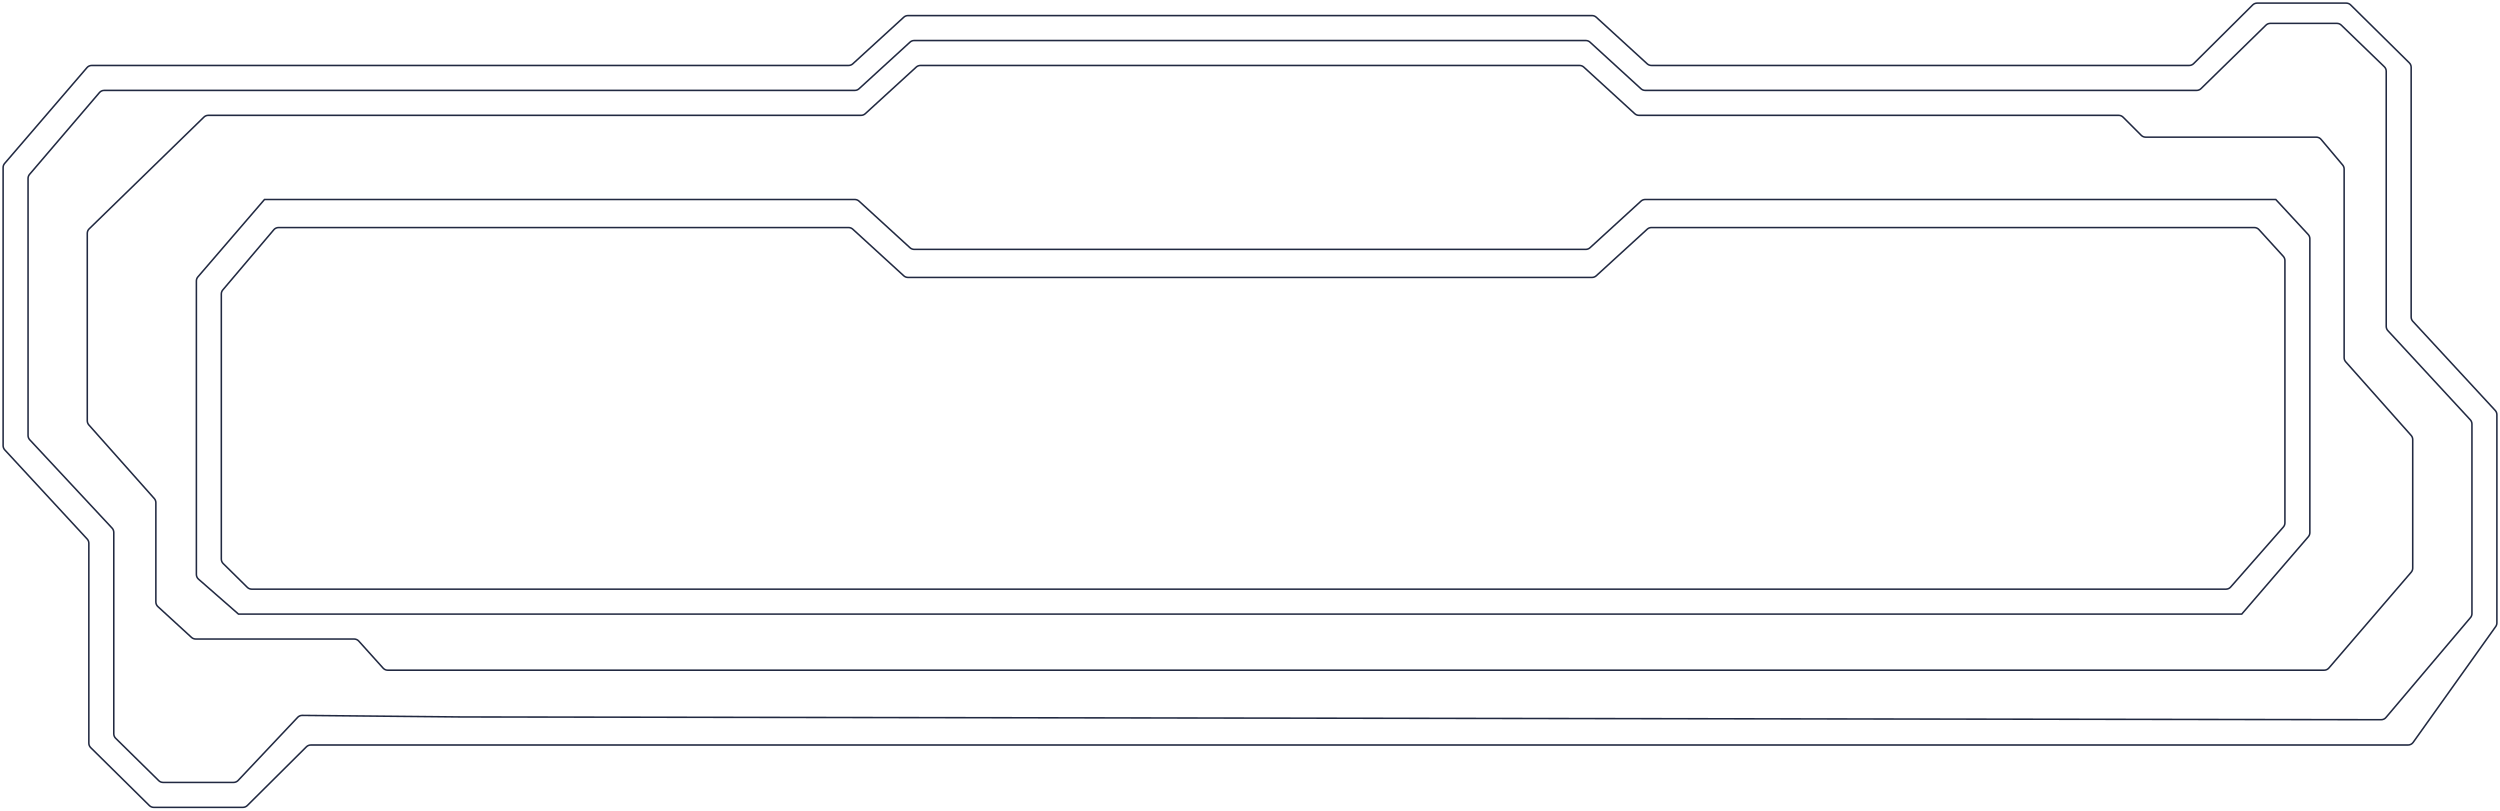
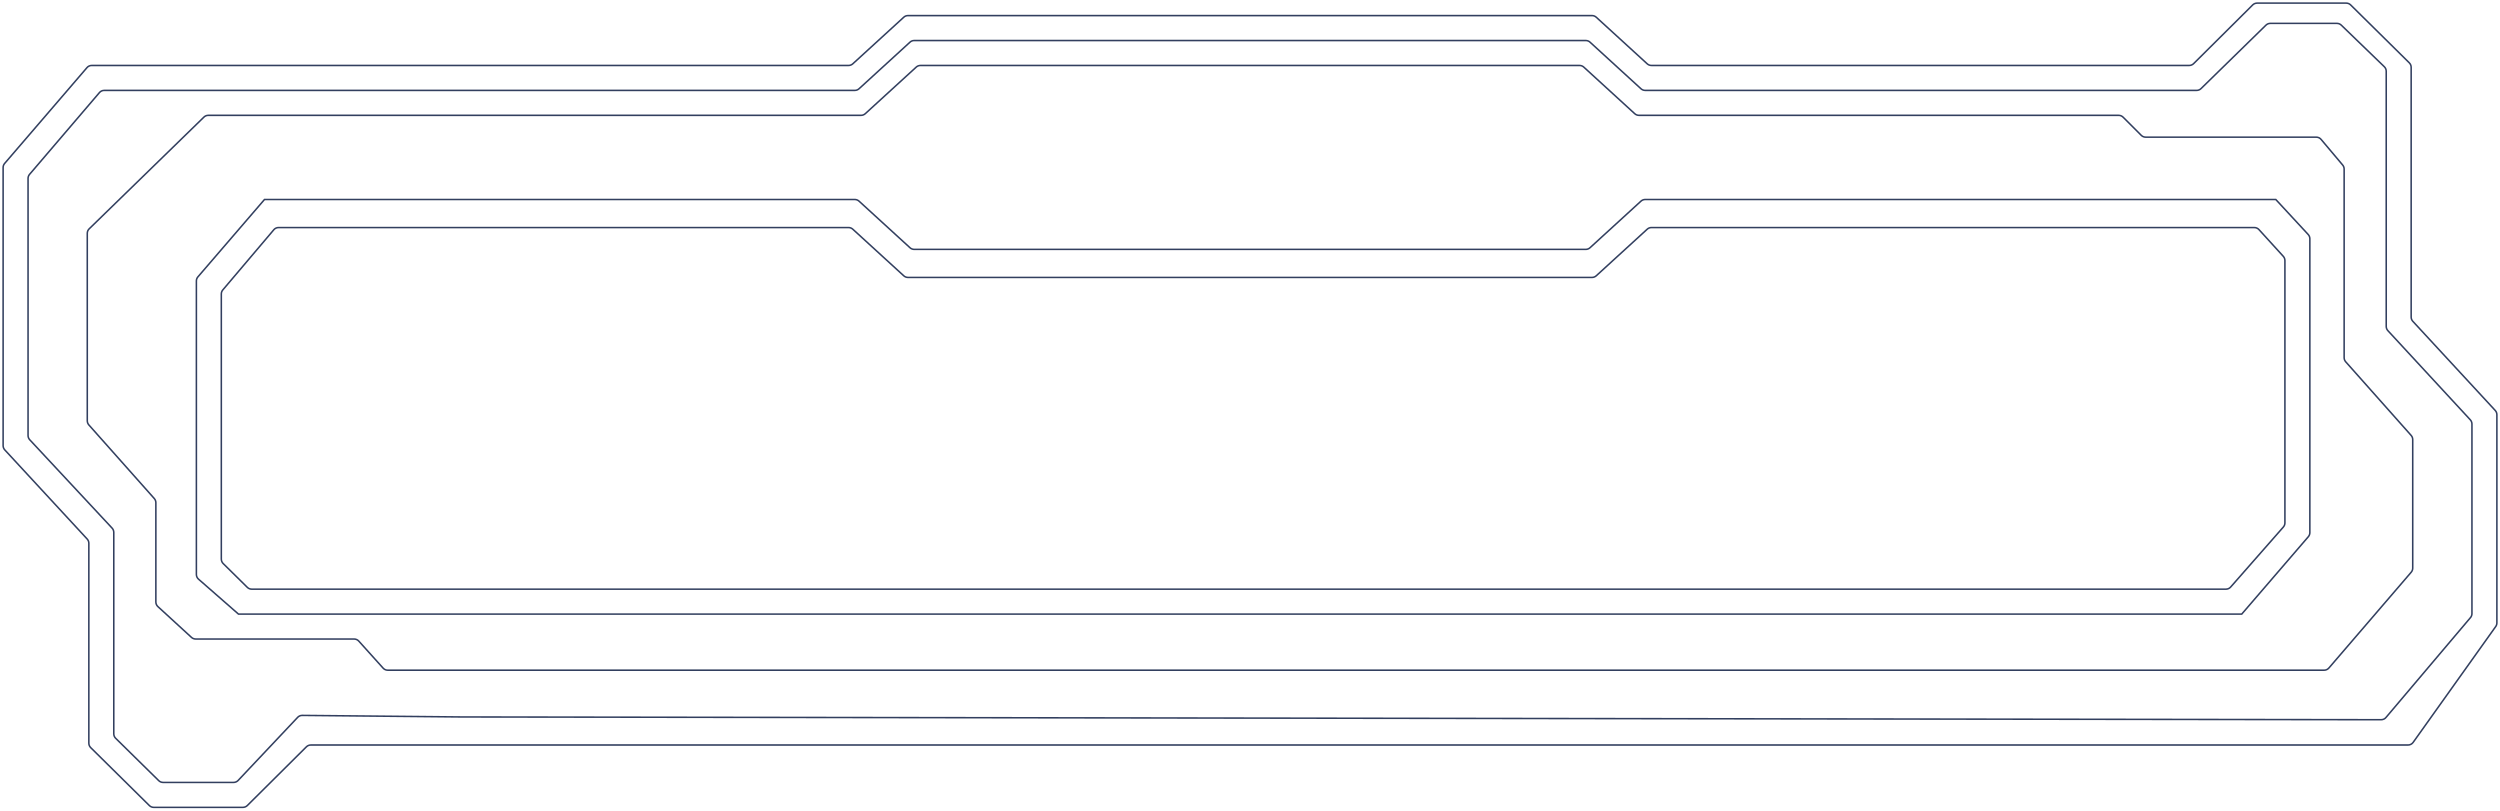
<svg xmlns="http://www.w3.org/2000/svg" width="802" height="260" viewBox="0 0 802 260" fill="none">
-   <path d="M774.1 238.204L800.597 201.034C800.859 200.688 801 200.265 801 199.831V133.033C801 132.53 800.81 132.045 800.469 131.675L774.031 103.075C773.69 102.705 773.5 102.22 773.5 101.717V21.586C773.5 21.051 773.286 20.538 772.905 20.163L754.084 1.577C753.71 1.207 753.205 1 752.679 1L724.075 1C723.547 1 723.04 1.209 722.665 1.581L703.71 20.419C703.335 20.791 702.828 21 702.3 21L529.776 21C529.277 21 528.796 20.813 528.427 20.476L512.073 5.524C511.704 5.187 511.223 5 510.724 5H291.276C290.777 5 290.296 5.187 289.927 5.524L273.573 20.476C273.204 20.813 272.723 21 272.224 21H29.418C28.835 21 28.281 21.254 27.901 21.697L1.483 52.438C1.171 52.8 1 53.263 1 53.741V142.967C1 143.47 1.19 143.955 1.531 144.325L27.969 172.925C28.31 173.295 28.5 173.78 28.5 174.283V238.414C28.5 238.949 28.714 239.462 29.095 239.837L47.916 258.423C48.29 258.793 48.795 259 49.321 259H77.925C78.454 259 78.96 258.791 79.335 258.419L98.29 239.581C98.665 239.209 99.171 239 99.7 239H648H772.503C773.131 239 773.722 238.705 774.1 238.204Z" stroke="#212941" stroke-width="0.5" />
-   <path d="M715.597 188.32L732.503 169.066C732.823 168.701 733 168.232 733 167.747V83.576C733 83.078 732.814 82.597 732.479 82.229L724.67 73.653C724.291 73.237 723.754 73 723.192 73H529.776C529.277 73 528.796 73.187 528.427 73.524L512.073 88.476C511.704 88.813 511.223 89 510.724 89H291.276C290.777 89 290.296 88.813 289.927 88.476L273.573 73.524C273.204 73.187 272.723 73 272.224 73H89.358C88.81 73 88.286 73.225 87.909 73.622L71.551 92.921C71.197 93.293 71 93.786 71 94.299V179.362C71 179.897 71.215 180.41 71.596 180.786L79.341 188.424C79.715 188.793 80.219 189 80.745 189H714.095C714.67 189 715.218 188.752 715.597 188.32Z" stroke="#212941" stroke-width="0.5" />
-   <path d="M661 29L704.685 29C705.207 29 705.709 28.795 706.083 28.43L726.917 8.07C727.291 7.704 727.793 7.5 728.315 7.5L749.691 7.5C750.21 7.5 750.708 7.702 751.081 8.062L764.89 21.41C765.28 21.787 765.5 22.306 765.5 22.848V104.717C765.5 105.22 765.69 105.705 766.031 106.075L792.469 134.675C792.81 135.045 793 135.529 793 136.033V196.841C793 197.269 792.863 197.686 792.609 198.03L765.5 230.073C765.123 230.583 764.526 230.885 763.891 230.885L148 230L96.943 229.5C96.419 229.5 95.915 229.706 95.541 230.073L76.334 250.427C75.96 250.794 75.456 251 74.932 251H52.319C51.794 251 51.29 250.794 50.916 250.426L37.098 236.838C36.715 236.462 36.5 235.948 36.5 235.412V170.788C36.5 170.281 36.308 169.794 35.963 169.424L9.537 141.076C9.192 140.706 9 140.219 9 139.712V57.238C9 56.762 9.17 56.301 9.48 55.939L31.901 29.701C32.281 29.256 32.837 29 33.422 29H274.224C274.723 29 275.204 28.813 275.573 28.476L291.927 13.524C292.296 13.187 292.777 13 293.276 13H508.724C509.223 13 509.704 13.187 510.073 13.524L526.427 28.476C526.796 28.813 527.277 29 527.776 29H661.5" stroke="#212941" stroke-width="0.5" />
-   <path d="M719.151 197L740.516 172.174C740.828 171.811 741 171.348 741 170.869V76.585C741 76.082 740.81 75.596 740.468 75.227L730.075 64L527.776 64C527.277 64 526.796 64.187 526.427 64.524L510.073 79.476C509.704 79.813 509.223 80 508.724 80L293.276 80C292.777 80 292.296 79.813 291.927 79.476L275.573 64.524C275.204 64.187 274.723 64 274.224 64H84.849L63.484 88.826C63.172 89.189 63 89.652 63 90.13V184.29C63 184.867 63.249 185.416 63.684 185.796L76.5 197L141 197H719.151Z" stroke="#212941" stroke-width="0.5" />
-   <path d="M661 37L679.672 37C680.202 37 680.711 37.211 681.086 37.586L686.914 43.414C687.289 43.789 687.798 44 688.328 44L743.07 44C743.659 44 744.219 44.261 744.599 44.712L751.53 52.942C751.834 53.302 752 53.758 752 54.23V114.74C752 115.229 752.18 115.702 752.505 116.068L773.495 139.682C773.82 140.048 774 140.521 774 141.01V182.259C774 182.737 773.829 183.199 773.517 183.562L747.099 214.304C746.719 214.746 746.165 215 745.582 215L641 215L124.391 215C123.824 215 123.283 214.759 122.904 214.338L115.096 205.662C114.717 205.241 114.176 205 113.609 205H62.778C62.278 205 61.795 204.812 61.426 204.474L50.649 194.594C50.235 194.216 50 193.681 50 193.12V161.26C50 160.771 49.82 160.298 49.495 159.932L28.505 136.318C28.18 135.952 28 135.479 28 134.99V74.844C28 74.304 28.218 73.788 28.605 73.411L65.418 37.567C65.791 37.203 66.292 37 66.813 37L276.224 37C276.723 37 277.204 36.813 277.573 36.476L293.927 21.524C294.296 21.187 294.777 21 295.276 21H506.724C507.223 21 507.704 21.187 508.073 21.524L524.427 36.476C524.796 36.813 525.277 37 525.776 37H661.5" stroke="#212941" stroke-width="0.5" />
+   <path d="M774.1 238.204L800.597 201.034C800.859 200.688 801 200.265 801 199.831V133.033C801 132.53 800.81 132.045 800.469 131.675L774.031 103.075C773.69 102.705 773.5 102.22 773.5 101.717V21.586C773.5 21.051 773.286 20.538 772.905 20.163L754.084 1.577C753.71 1.207 753.205 1 752.679 1L724.075 1C723.547 1 723.04 1.209 722.665 1.581L703.71 20.419C703.335 20.791 702.828 21 702.3 21L529.776 21C529.277 21 528.796 20.813 528.427 20.476L512.073 5.524C511.704 5.187 511.223 5 510.724 5H291.276C290.777 5 290.296 5.187 289.927 5.524L273.573 20.476C273.204 20.813 272.723 21 272.224 21H29.418C28.835 21 28.281 21.254 27.901 21.697L1.483 52.438C1.171 52.8 1 53.263 1 53.741V142.967C1 143.47 1.19 143.955 1.531 144.325L27.969 172.925C28.31 173.295 28.5 173.78 28.5 174.283V238.414C28.5 238.949 28.714 239.462 29.095 239.837L47.916 258.423C48.29 258.793 48.795 259 49.321 259H77.925C78.454 259 78.96 258.791 79.335 258.419L98.29 239.581C98.665 239.209 99.171 239 99.7 239H648H772.503C773.131 239 773.722 238.705 774.1 238.204Z" stroke="#323F5F" stroke-width="0.5" />
+   <path d="M715.597 188.32L732.503 169.066C732.823 168.701 733 168.232 733 167.747V83.576C733 83.078 732.814 82.597 732.479 82.229L724.67 73.653C724.291 73.237 723.754 73 723.192 73H529.776C529.277 73 528.796 73.187 528.427 73.524L512.073 88.476C511.704 88.813 511.223 89 510.724 89H291.276C290.777 89 290.296 88.813 289.927 88.476L273.573 73.524C273.204 73.187 272.723 73 272.224 73H89.358C88.81 73 88.286 73.225 87.909 73.622L71.551 92.921C71.197 93.293 71 93.786 71 94.299V179.362C71 179.897 71.215 180.41 71.596 180.786L79.341 188.424C79.715 188.793 80.219 189 80.745 189H714.095C714.67 189 715.218 188.752 715.597 188.32Z" stroke="#323F5F" stroke-width="0.5" />
+   <path d="M661 29L704.685 29C705.207 29 705.709 28.795 706.083 28.43L726.917 8.07C727.291 7.704 727.793 7.5 728.315 7.5L749.691 7.5C750.21 7.5 750.708 7.702 751.081 8.062L764.89 21.41C765.28 21.787 765.5 22.306 765.5 22.848V104.717C765.5 105.22 765.69 105.705 766.031 106.075L792.469 134.675C792.81 135.045 793 135.529 793 136.033V196.841C793 197.269 792.863 197.686 792.609 198.03L765.5 230.073C765.123 230.583 764.526 230.885 763.891 230.885L148 230L96.943 229.5C96.419 229.5 95.915 229.706 95.541 230.073L76.334 250.427C75.96 250.794 75.456 251 74.932 251H52.319C51.794 251 51.29 250.794 50.916 250.426L37.098 236.838C36.715 236.462 36.5 235.948 36.5 235.412V170.788C36.5 170.281 36.308 169.794 35.963 169.424L9.537 141.076C9.192 140.706 9 140.219 9 139.712V57.238C9 56.762 9.17 56.301 9.48 55.939L31.901 29.701C32.281 29.256 32.837 29 33.422 29H274.224C274.723 29 275.204 28.813 275.573 28.476L291.927 13.524C292.296 13.187 292.777 13 293.276 13H508.724C509.223 13 509.704 13.187 510.073 13.524L526.427 28.476C526.796 28.813 527.277 29 527.776 29H661.5" stroke="#323F5F" stroke-width="0.5" />
+   <path d="M719.151 197L740.516 172.174C740.828 171.811 741 171.348 741 170.869V76.585C741 76.082 740.81 75.596 740.468 75.227L730.075 64L527.776 64C527.277 64 526.796 64.187 526.427 64.524L510.073 79.476C509.704 79.813 509.223 80 508.724 80L293.276 80C292.777 80 292.296 79.813 291.927 79.476L275.573 64.524C275.204 64.187 274.723 64 274.224 64H84.849L63.484 88.826C63.172 89.189 63 89.652 63 90.13V184.29C63 184.867 63.249 185.416 63.684 185.796L76.5 197L141 197H719.151Z" stroke="#323F5F" stroke-width="0.5" />
+   <path d="M661 37L679.672 37C680.202 37 680.711 37.211 681.086 37.586L686.914 43.414C687.289 43.789 687.798 44 688.328 44L743.07 44C743.659 44 744.219 44.261 744.599 44.712L751.53 52.942C751.834 53.302 752 53.758 752 54.23V114.74C752 115.229 752.18 115.702 752.505 116.068L773.495 139.682C773.82 140.048 774 140.521 774 141.01V182.259C774 182.737 773.829 183.199 773.517 183.562L747.099 214.304C746.719 214.746 746.165 215 745.582 215L641 215L124.391 215C123.824 215 123.283 214.759 122.904 214.338L115.096 205.662C114.717 205.241 114.176 205 113.609 205H62.778C62.278 205 61.795 204.812 61.426 204.474L50.649 194.594C50.235 194.216 50 193.681 50 193.12V161.26C50 160.771 49.82 160.298 49.495 159.932L28.505 136.318C28.18 135.952 28 135.479 28 134.99V74.844C28 74.304 28.218 73.788 28.605 73.411L65.418 37.567C65.791 37.203 66.292 37 66.813 37L276.224 37C276.723 37 277.204 36.813 277.573 36.476L293.927 21.524C294.296 21.187 294.777 21 295.276 21H506.724C507.223 21 507.704 21.187 508.073 21.524L524.427 36.476C524.796 36.813 525.277 37 525.776 37H661.5" stroke="#323F5F" stroke-width="0.5" />
</svg>
